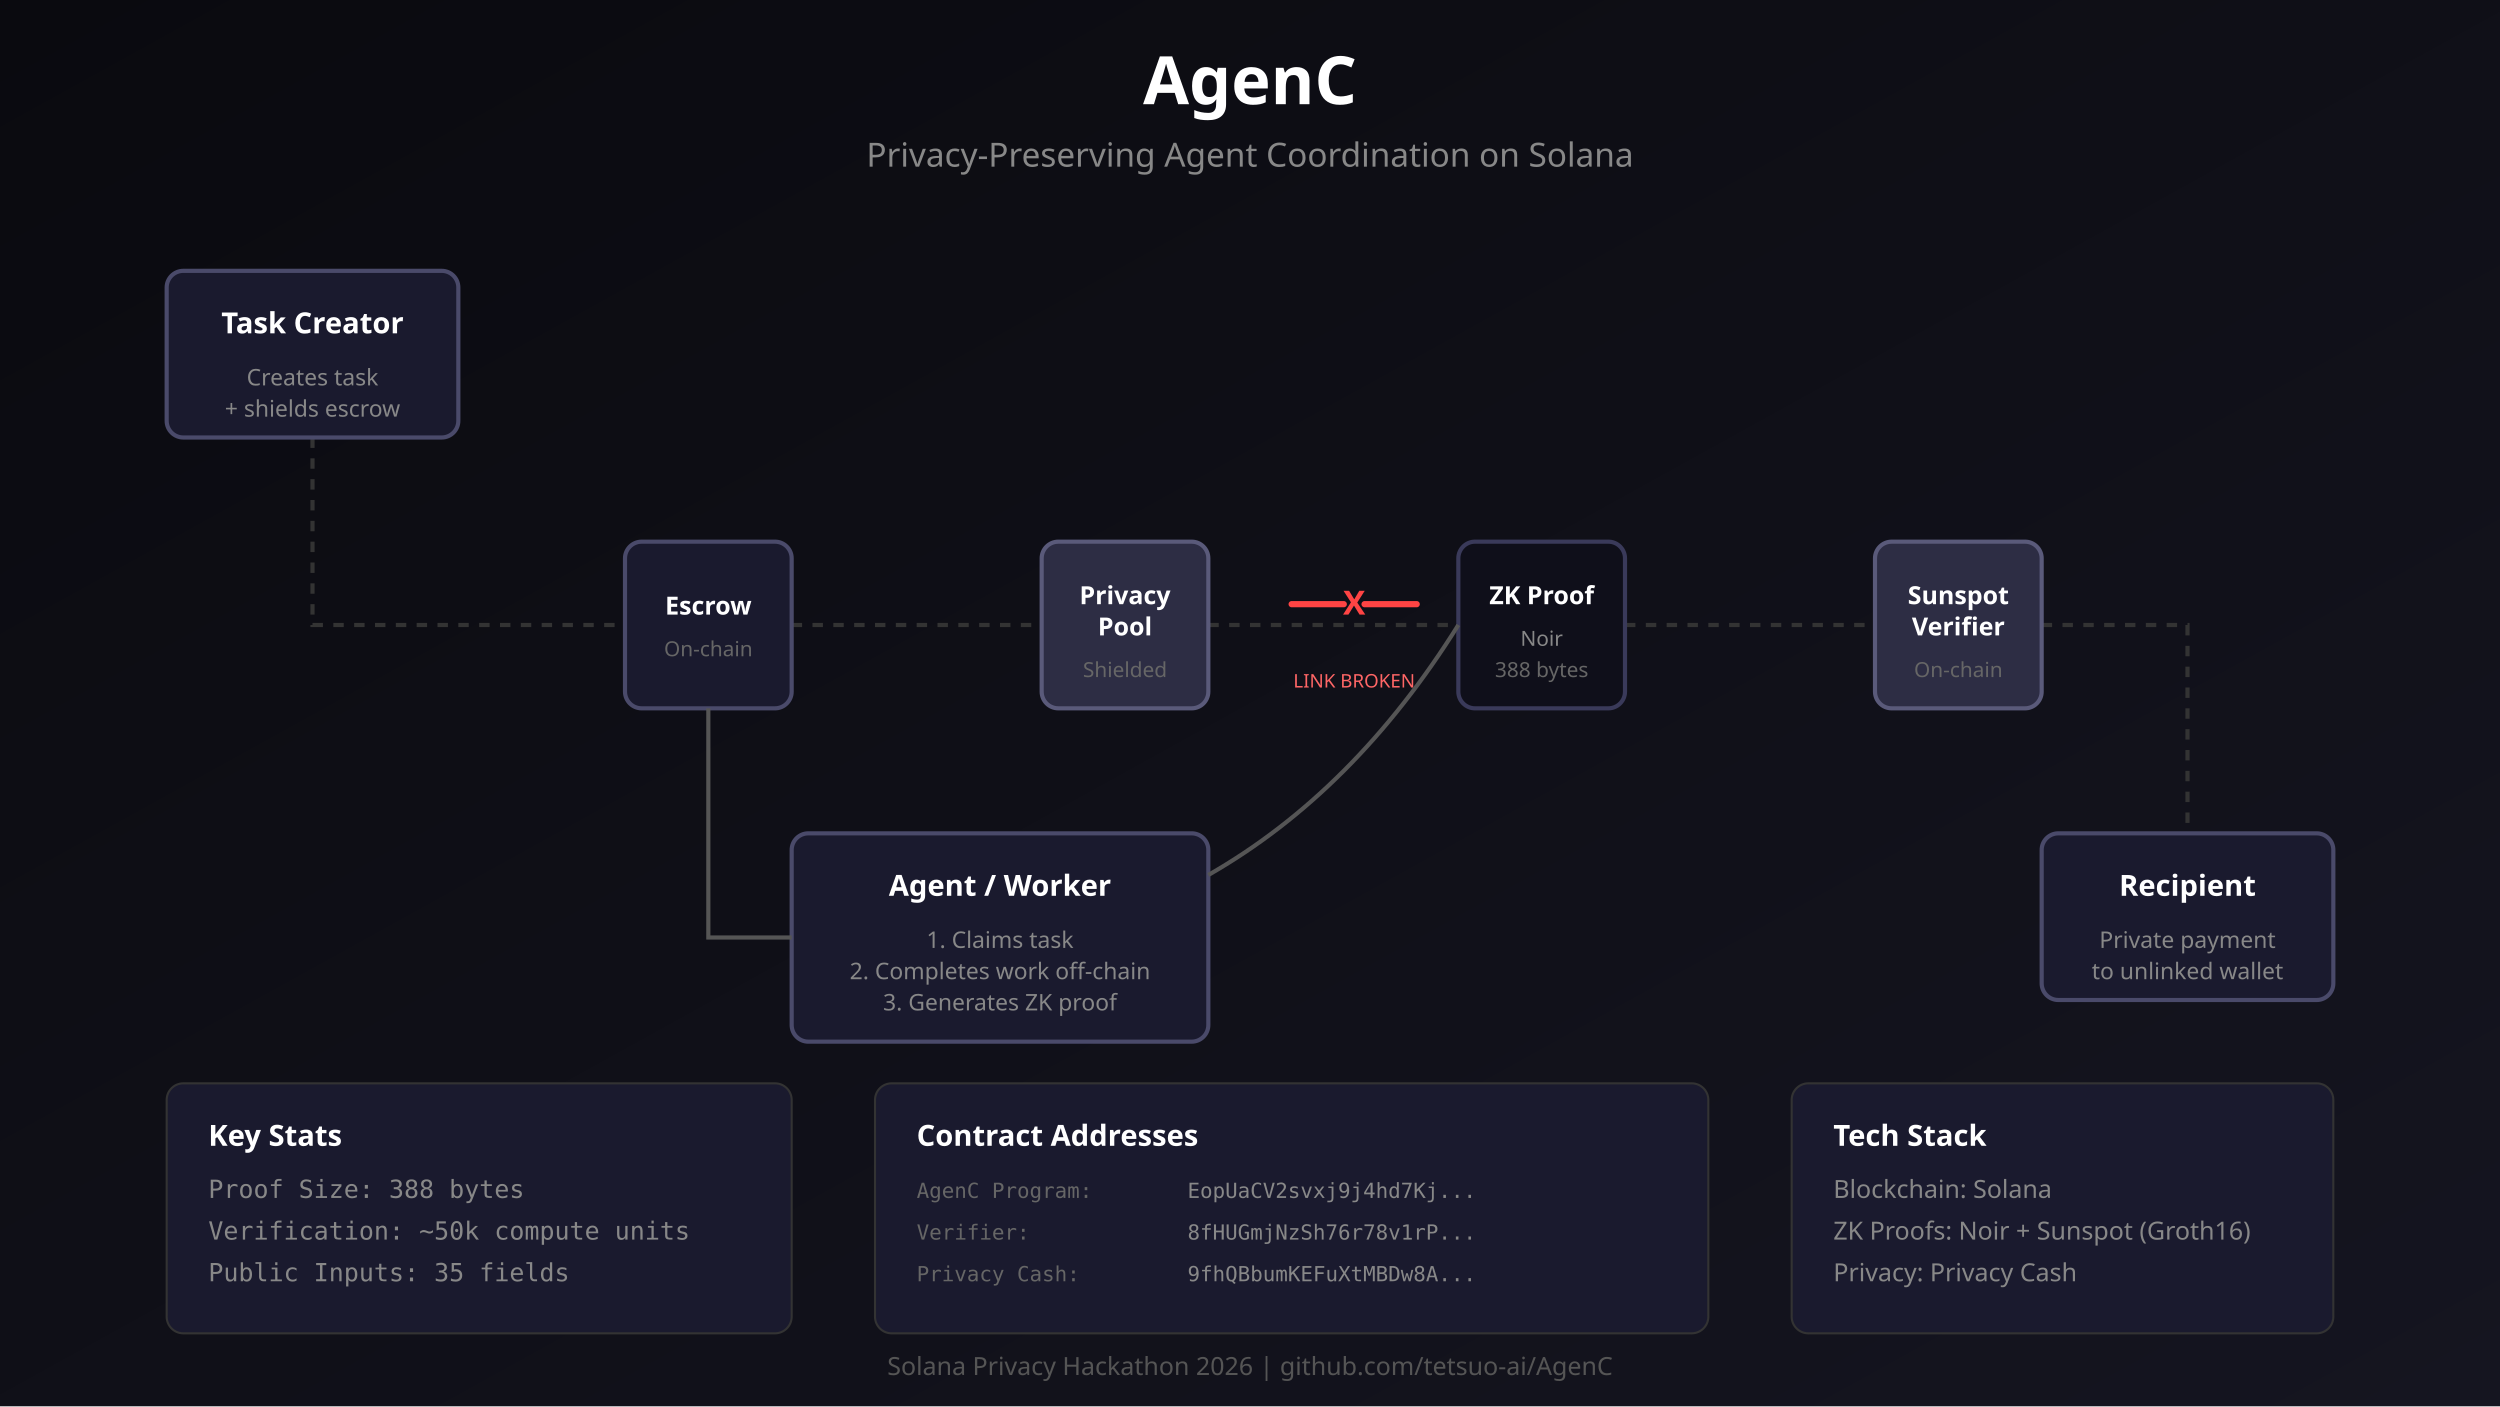
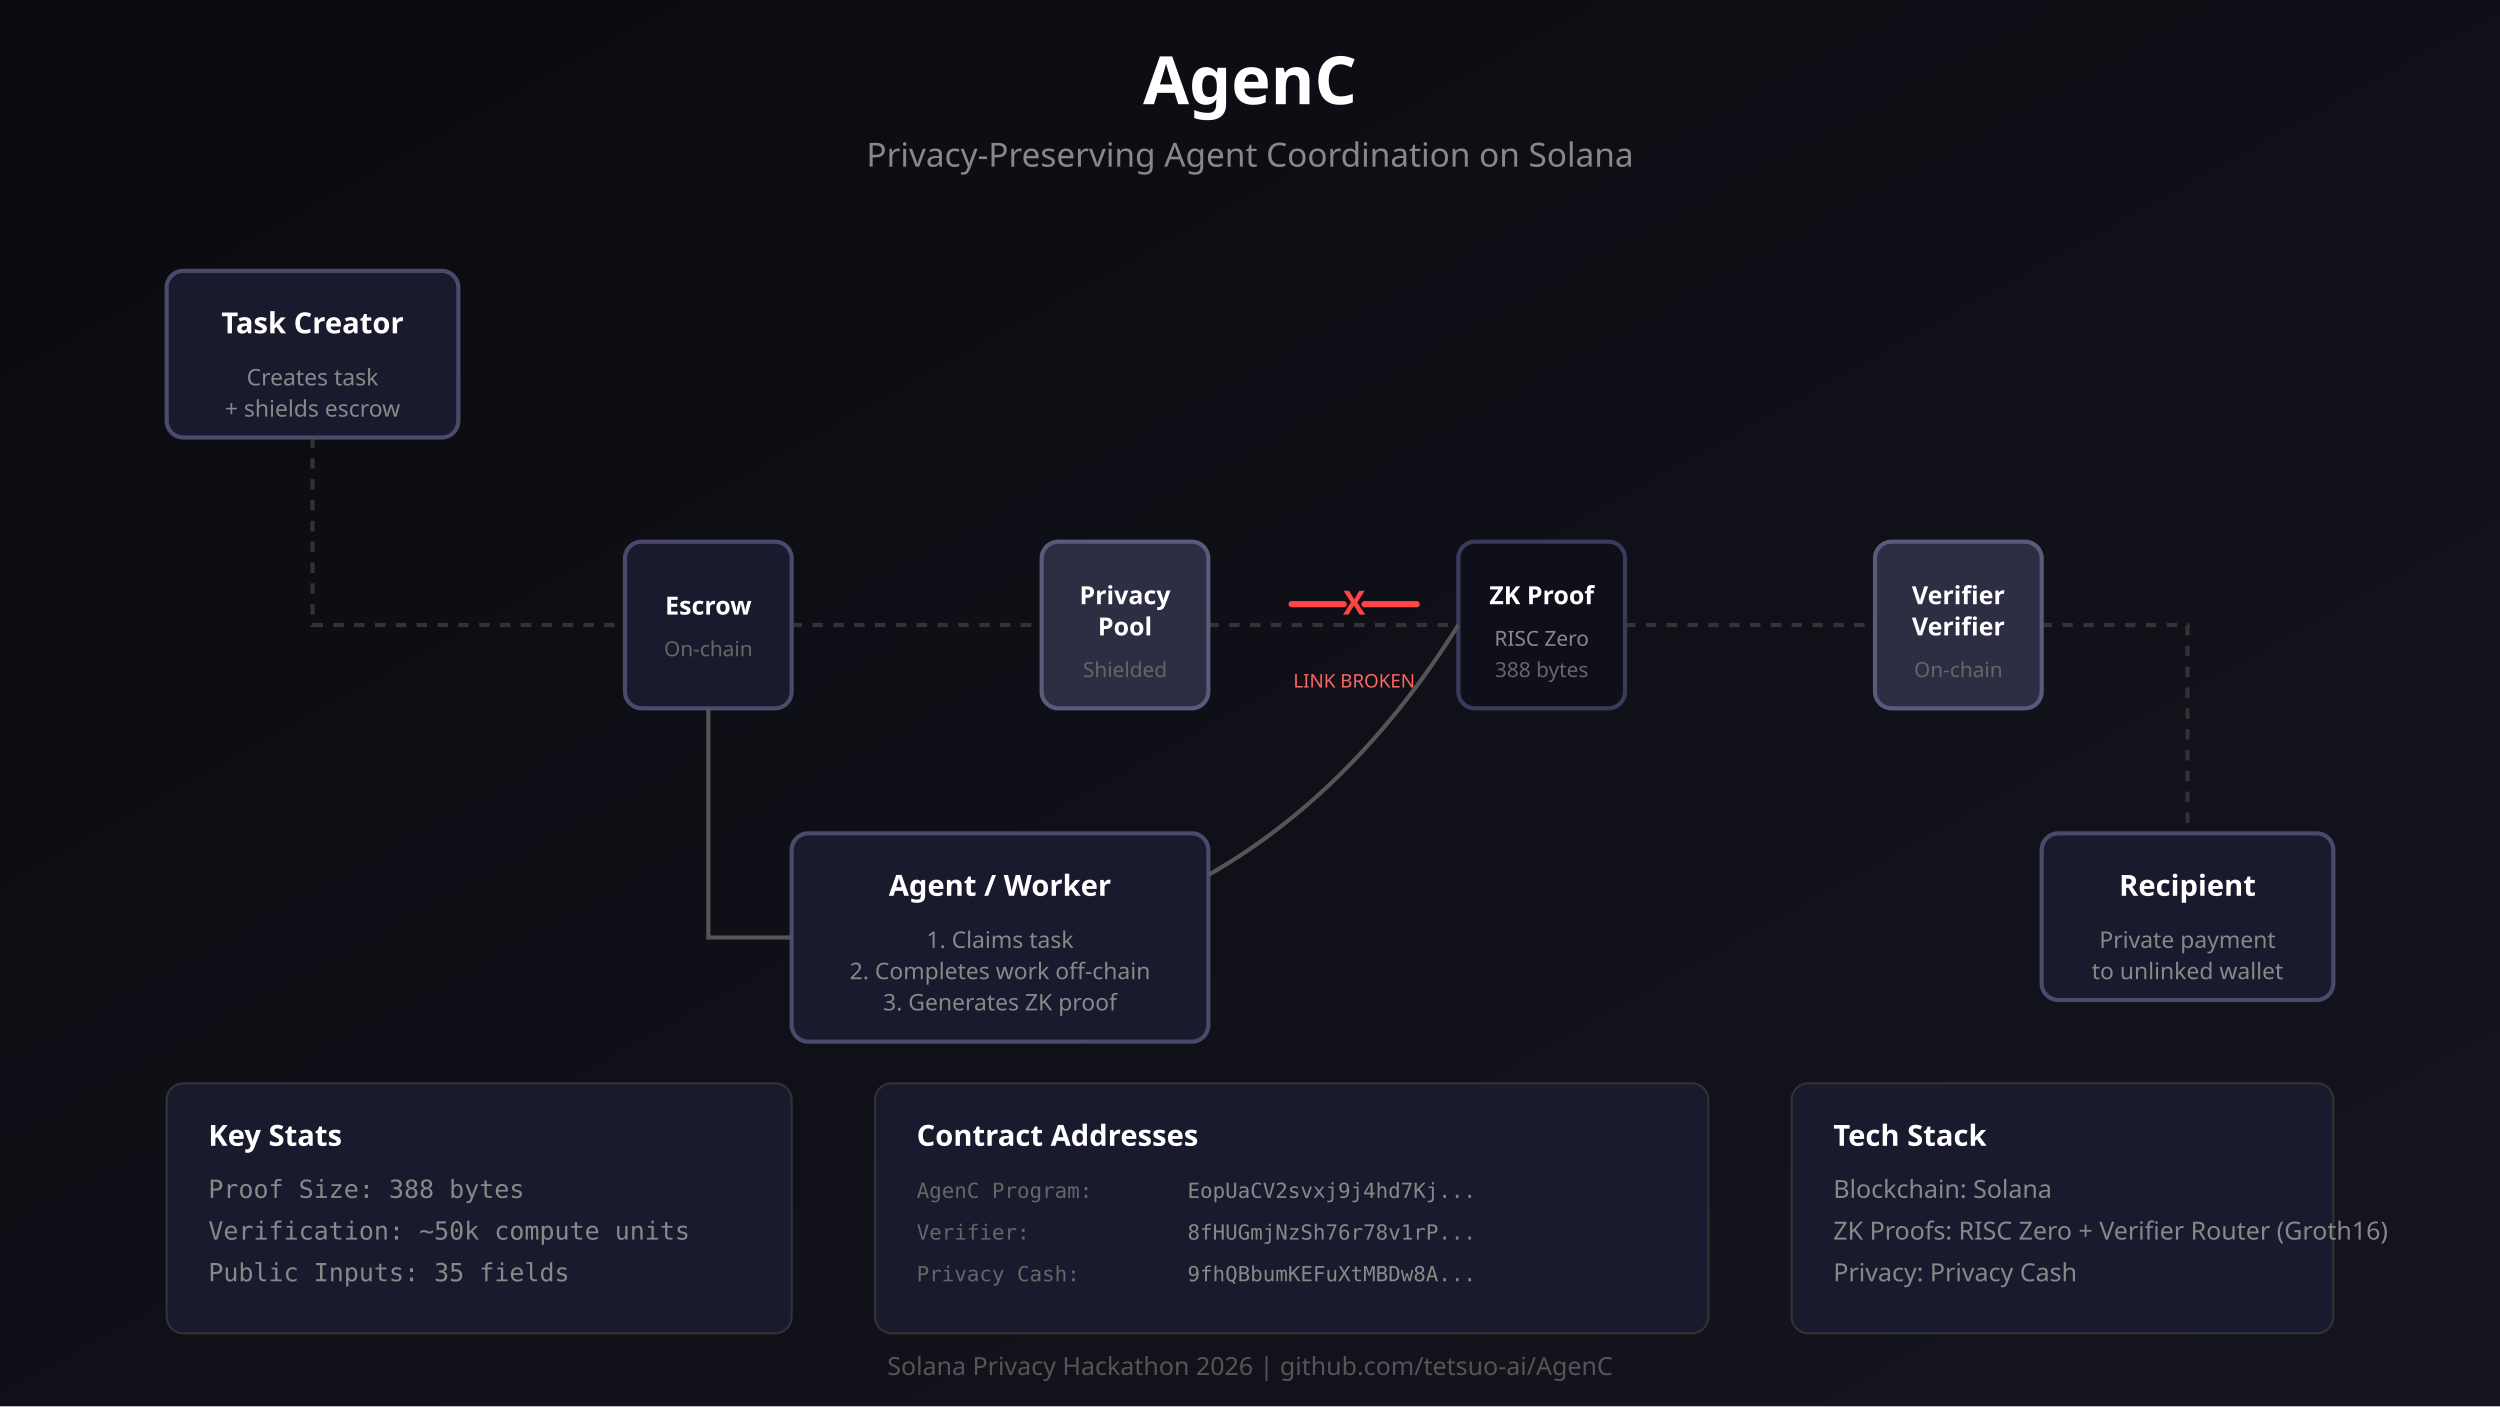
<svg xmlns="http://www.w3.org/2000/svg" viewBox="0 0 1200 675" width="1200" height="675">
  <defs>
    <linearGradient id="bgGrad" x1="0%" y1="0%" x2="100%" y2="100%">
      <stop offset="0%" style="stop-color:#0a0a0f" />
      <stop offset="100%" style="stop-color:#151520" />
    </linearGradient>
    <filter id="glow">
      <feGaussianBlur stdDeviation="2" result="coloredBlur" />
      <feMerge>
        <feMergeNode in="coloredBlur" />
        <feMergeNode in="SourceGraphic" />
      </feMerge>
    </filter>
  </defs>
  <rect width="1200" height="675" fill="url(#bgGrad)" />
  <text x="600" y="50" text-anchor="middle" fill="#ffffff" font-family="system-ui, sans-serif" font-size="32" font-weight="bold">AgenC</text>
  <text x="600" y="80" text-anchor="middle" fill="#888888" font-family="system-ui, sans-serif" font-size="16">Privacy-Preserving Agent Coordination on Solana</text>
  <path d="M 150 200 L 150 300 L 300 300" stroke="#333" stroke-width="2" fill="none" stroke-dasharray="5,5" />
  <path d="M 380 300 L 500 300" stroke="#333" stroke-width="2" fill="none" stroke-dasharray="5,5" />
  <path d="M 580 300 L 700 300" stroke="#333" stroke-width="2" fill="none" stroke-dasharray="5,5" />
  <path d="M 780 300 L 900 300" stroke="#333" stroke-width="2" fill="none" stroke-dasharray="5,5" />
  <path d="M 980 300 L 1050 300 L 1050 400" stroke="#333" stroke-width="2" fill="none" stroke-dasharray="5,5" />
  <rect x="80" y="130" width="140" height="80" rx="8" fill="#1a1a2e" stroke="#4a4a6a" stroke-width="2" />
  <text x="150" y="160" text-anchor="middle" fill="#ffffff" font-family="system-ui, sans-serif" font-size="14" font-weight="bold">Task Creator</text>
  <text x="150" y="185" text-anchor="middle" fill="#888888" font-family="system-ui, sans-serif" font-size="11">Creates task</text>
  <text x="150" y="200" text-anchor="middle" fill="#888888" font-family="system-ui, sans-serif" font-size="11">+ shields escrow</text>
  <rect x="300" y="260" width="80" height="80" rx="8" fill="#1a1a2e" stroke="#4a4a6a" stroke-width="2" />
  <text x="340" y="295" text-anchor="middle" fill="#ffffff" font-family="system-ui, sans-serif" font-size="12" font-weight="bold">Escrow</text>
  <text x="340" y="315" text-anchor="middle" fill="#666666" font-family="system-ui, sans-serif" font-size="10">On-chain</text>
  <rect x="500" y="260" width="80" height="80" rx="8" fill="#2d2d44" stroke="#5a5a7a" stroke-width="2" />
  <text x="540" y="290" text-anchor="middle" fill="#ffffff" font-family="system-ui, sans-serif" font-size="12" font-weight="bold">Privacy</text>
  <text x="540" y="305" text-anchor="middle" fill="#ffffff" font-family="system-ui, sans-serif" font-size="12" font-weight="bold">Pool</text>
  <text x="540" y="325" text-anchor="middle" fill="#666666" font-family="system-ui, sans-serif" font-size="10">Shielded</text>
  <g transform="translate(620, 290)">
    <line x1="0" y1="0" x2="25" y2="0" stroke="#ff4444" stroke-width="3" stroke-linecap="round" />
    <line x1="35" y1="0" x2="60" y2="0" stroke="#ff4444" stroke-width="3" stroke-linecap="round" />
    <text x="30" y="5" text-anchor="middle" fill="#ff4444" font-family="system-ui, sans-serif" font-size="16" font-weight="bold">X</text>
  </g>
  <text x="650" y="330" text-anchor="middle" fill="#ff6666" font-family="system-ui, sans-serif" font-size="9">LINK BROKEN</text>
  <rect x="700" y="260" width="80" height="80" rx="8" fill="#0f0f1a" stroke="#3a3a5a" stroke-width="2" />
  <text x="740" y="290" text-anchor="middle" fill="#ffffff" font-family="system-ui, sans-serif" font-size="12" font-weight="bold">ZK Proof</text>
-   <text x="740" y="310" text-anchor="middle" fill="#888888" font-family="system-ui, sans-serif" font-size="10">Noir</text>
+   <text x="740" y="310" text-anchor="middle" fill="#888888" font-family="system-ui, sans-serif" font-size="10">RISC Zero</text>
  <text x="740" y="325" text-anchor="middle" fill="#666666" font-family="system-ui, sans-serif" font-size="10">388 bytes</text>
  <rect x="900" y="260" width="80" height="80" rx="8" fill="#2d2d44" stroke="#5a5a7a" stroke-width="2" />
-   <text x="940" y="290" text-anchor="middle" fill="#ffffff" font-family="system-ui, sans-serif" font-size="12" font-weight="bold">Sunspot</text>
+   <text x="940" y="290" text-anchor="middle" fill="#ffffff" font-family="system-ui, sans-serif" font-size="12" font-weight="bold">Verifier</text>
  <text x="940" y="305" text-anchor="middle" fill="#ffffff" font-family="system-ui, sans-serif" font-size="12" font-weight="bold">Verifier</text>
  <text x="940" y="325" text-anchor="middle" fill="#666666" font-family="system-ui, sans-serif" font-size="10">On-chain</text>
  <rect x="980" y="400" width="140" height="80" rx="8" fill="#1a1a2e" stroke="#4a4a6a" stroke-width="2" />
  <text x="1050" y="430" text-anchor="middle" fill="#ffffff" font-family="system-ui, sans-serif" font-size="14" font-weight="bold">Recipient</text>
  <text x="1050" y="455" text-anchor="middle" fill="#888888" font-family="system-ui, sans-serif" font-size="11">Private payment</text>
  <text x="1050" y="470" text-anchor="middle" fill="#888888" font-family="system-ui, sans-serif" font-size="11">to unlinked wallet</text>
  <rect x="380" y="400" width="200" height="100" rx="8" fill="#1a1a2e" stroke="#4a4a6a" stroke-width="2" />
  <text x="480" y="430" text-anchor="middle" fill="#ffffff" font-family="system-ui, sans-serif" font-size="14" font-weight="bold">Agent / Worker</text>
  <text x="480" y="455" text-anchor="middle" fill="#888888" font-family="system-ui, sans-serif" font-size="11">1. Claims task</text>
  <text x="480" y="470" text-anchor="middle" fill="#888888" font-family="system-ui, sans-serif" font-size="11">2. Completes work off-chain</text>
  <text x="480" y="485" text-anchor="middle" fill="#888888" font-family="system-ui, sans-serif" font-size="11">3. Generates ZK proof</text>
  <path d="M 580 420 Q 650 380 700 300" stroke="#555" stroke-width="2" fill="none" marker-end="url(#arrowhead)" />
  <path d="M 340 340 L 340 450 L 380 450" stroke="#555" stroke-width="2" fill="none" />
  <rect x="80" y="520" width="300" height="120" rx="8" fill="#1a1a2e" stroke="#333" stroke-width="1" />
  <text x="100" y="550" fill="#ffffff" font-family="system-ui, sans-serif" font-size="14" font-weight="bold">Key Stats</text>
  <text x="100" y="575" fill="#888888" font-family="monospace" font-size="12">Proof Size:     388 bytes</text>
  <text x="100" y="595" fill="#888888" font-family="monospace" font-size="12">Verification:   ~50k compute units</text>
  <text x="100" y="615" fill="#888888" font-family="monospace" font-size="12">Public Inputs:  35 fields</text>
  <rect x="420" y="520" width="400" height="120" rx="8" fill="#1a1a2e" stroke="#333" stroke-width="1" />
  <text x="440" y="550" fill="#ffffff" font-family="system-ui, sans-serif" font-size="14" font-weight="bold">Contract Addresses</text>
  <text x="440" y="575" fill="#666666" font-family="monospace" font-size="10">AgenC Program:</text>
  <text x="570" y="575" fill="#888888" font-family="monospace" font-size="10">EopUaCV2svxj9j4hd7Kj...</text>
  <text x="440" y="595" fill="#666666" font-family="monospace" font-size="10">Verifier:</text>
  <text x="570" y="595" fill="#888888" font-family="monospace" font-size="10">8fHUGmjNzSh76r78v1rP...</text>
  <text x="440" y="615" fill="#666666" font-family="monospace" font-size="10">Privacy Cash:</text>
  <text x="570" y="615" fill="#888888" font-family="monospace" font-size="10">9fhQBbumKEFuXtMBDw8A...</text>
  <rect x="860" y="520" width="260" height="120" rx="8" fill="#1a1a2e" stroke="#333" stroke-width="1" />
  <text x="880" y="550" fill="#ffffff" font-family="system-ui, sans-serif" font-size="14" font-weight="bold">Tech Stack</text>
  <text x="880" y="575" fill="#888888" font-family="system-ui, sans-serif" font-size="12">Blockchain: Solana</text>
-   <text x="880" y="595" fill="#888888" font-family="system-ui, sans-serif" font-size="12">ZK Proofs: Noir + Sunspot (Groth16)</text>
+   <text x="880" y="595" fill="#888888" font-family="system-ui, sans-serif" font-size="12">ZK Proofs: RISC Zero + Verifier Router (Groth16)</text>
  <text x="880" y="615" fill="#888888" font-family="system-ui, sans-serif" font-size="12">Privacy: Privacy Cash</text>
  <text x="600" y="660" text-anchor="middle" fill="#555555" font-family="system-ui, sans-serif" font-size="12">Solana Privacy Hackathon 2026 | github.com/tetsuo-ai/AgenC</text>
</svg>
